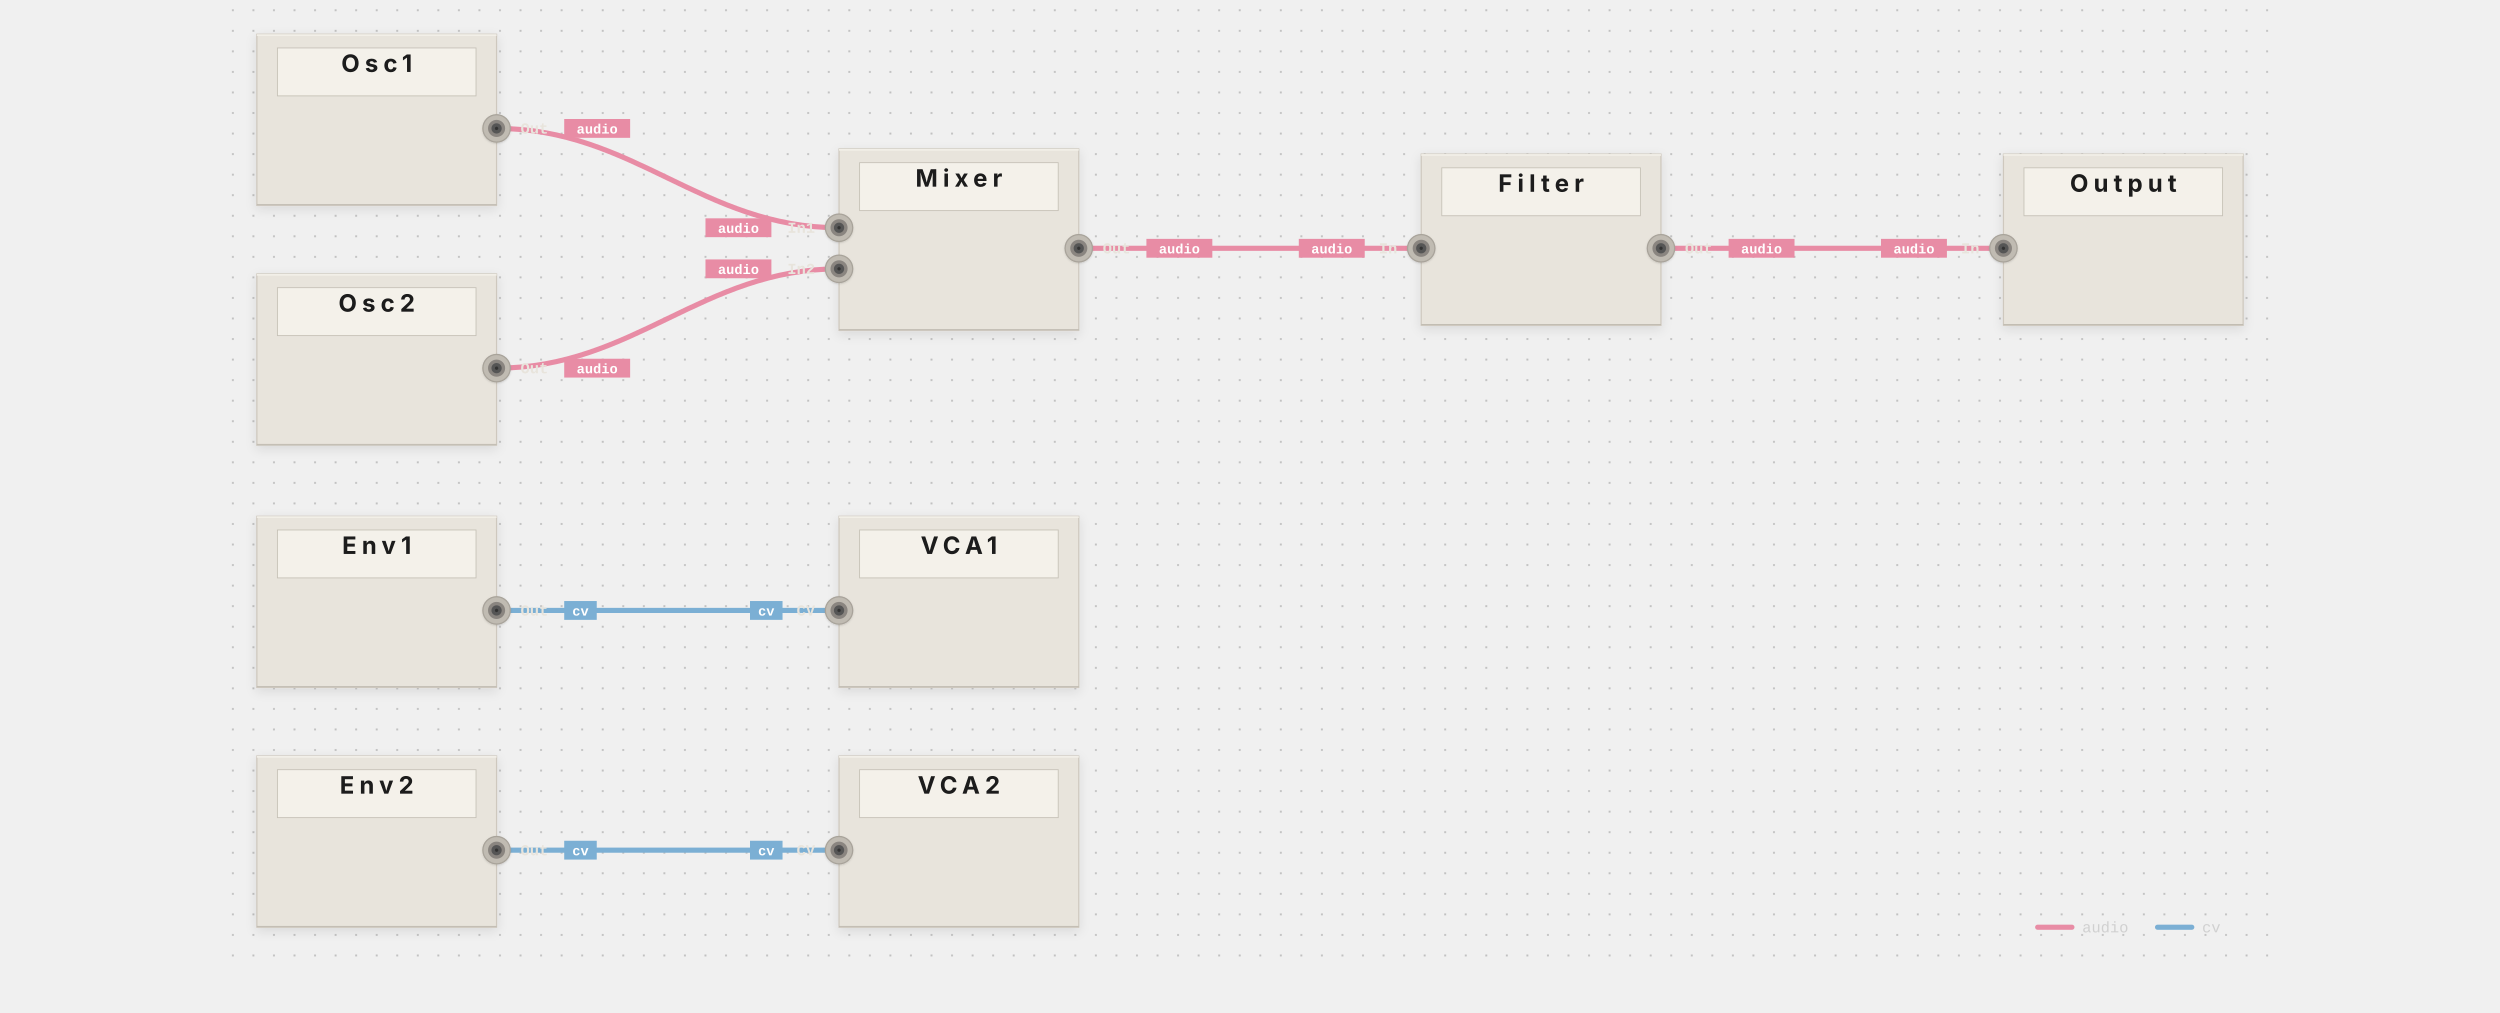
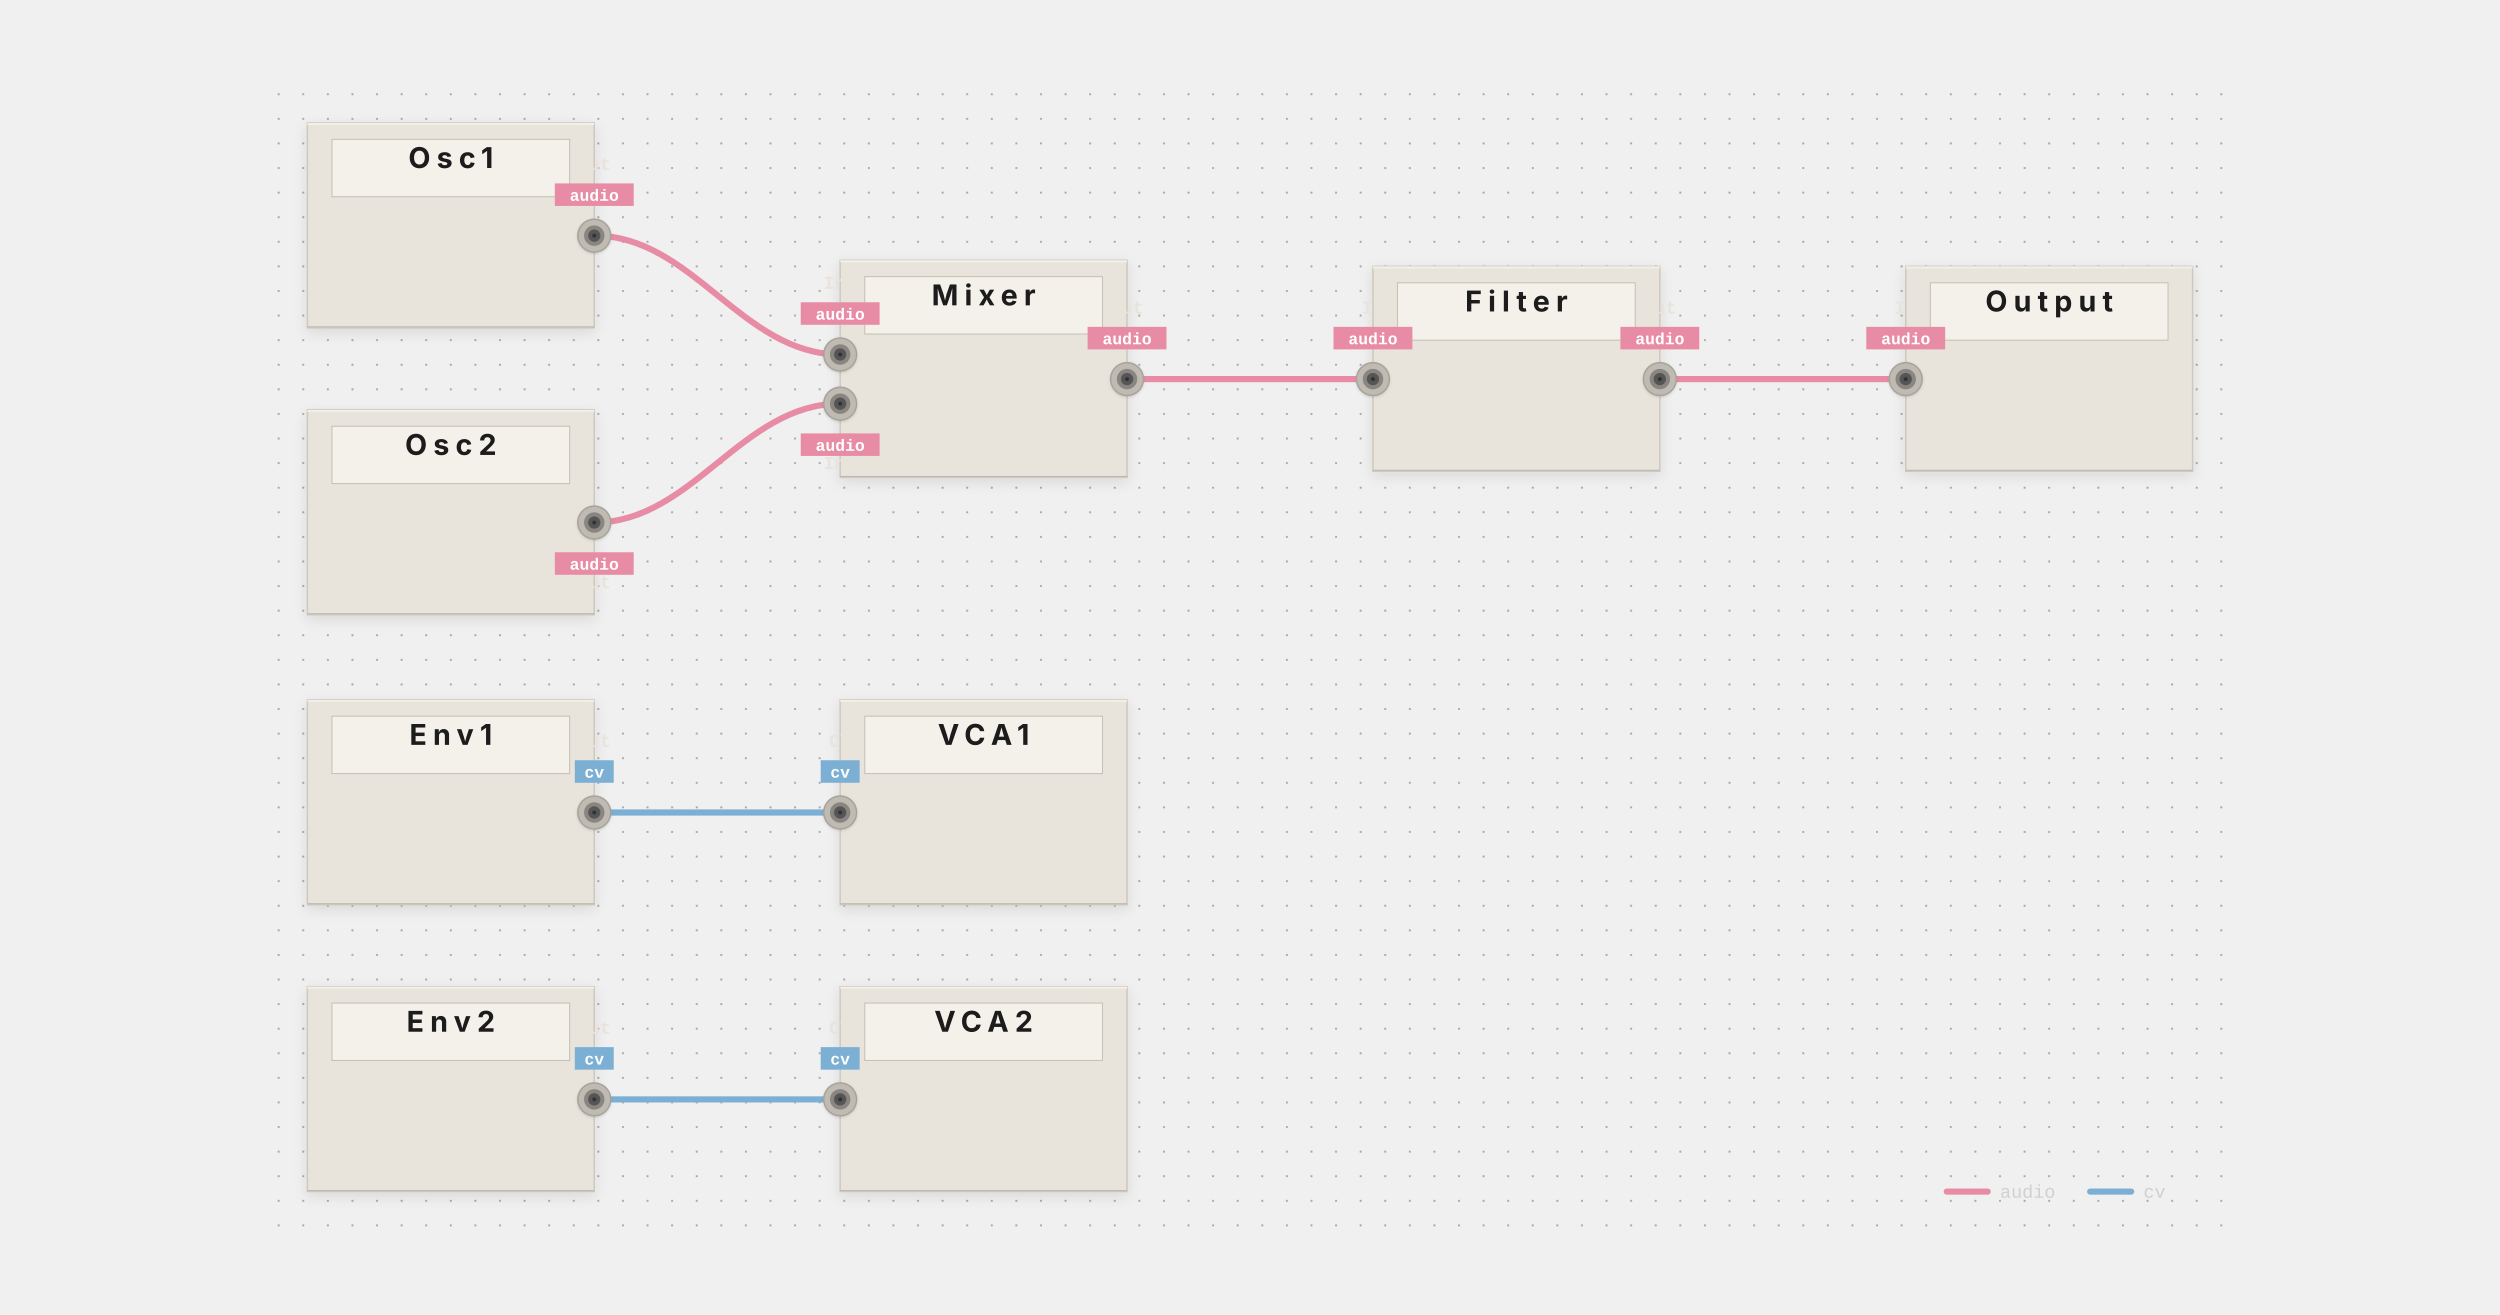
- <svg xmlns="http://www.w3.org/2000/svg" viewBox="-130 0 1460 591.5" width="100%" data-pf-min-width="1460" role="img" aria-labelledby="pf-fc6d48-title pf-fc6d48-desc">
+ <svg xmlns="http://www.w3.org/2000/svg" viewBox="-130 -40 1220 641.5" width="100%" data-pf-min-width="1220" role="img" aria-labelledby="pf-96cb9b-title pf-96cb9b-desc">
  <style>@media print { .pf-panel, .pf-jack { filter: none; } }</style>
  <defs>
-     <filter id="pf-fc6d48-panel-shadow" x="-20%" y="-20%" width="140%" height="140%">
+     <filter id="pf-96cb9b-panel-shadow" x="-20%" y="-20%" width="140%" height="140%">
      <feDropShadow dx="0" dy="2" stdDeviation="3" flood-opacity="0.1" />
    </filter>
-     <filter id="pf-fc6d48-jack-shadow" x="-20%" y="-20%" width="140%" height="140%">
+     <filter id="pf-96cb9b-jack-shadow" x="-20%" y="-20%" width="140%" height="140%">
      <feDropShadow dx="0" dy="0.5" stdDeviation="0.8" flood-opacity="0.15" />
    </filter>
-     <pattern id="pf-fc6d48-dots" width="12" height="12" patternUnits="userSpaceOnUse">
+     <pattern id="pf-96cb9b-dots" width="12" height="12" patternUnits="userSpaceOnUse">
      <circle cx="6" cy="6" r="0.5" fill="#555555" opacity="0.5" />
    </pattern>
  </defs>
  <g class="pf-layer-bg">
-     <rect width="1200" height="561.5" fill="url(#pf-fc6d48-dots)" />
+     <rect width="960" height="561.5" fill="url(#pf-96cb9b-dots)" />
  </g>
  <g class="pf-layer-cables">
-     <path d="M 160 75 C 240 75, 280 133, 360 133" stroke="#e88ca5" stroke-width="3" fill="none" stroke-linecap="round" stroke-linejoin="round" data-connection="conn-0" data-signal="audio" />
-     <path d="M 160 356.5 C 240 356.5, 280 356.5, 360 356.5" stroke="#7bafd4" stroke-width="3" fill="none" stroke-linecap="round" stroke-linejoin="round" data-connection="conn-1" data-signal="cv" />
-     <path d="M 160 215 C 240 215, 280 157, 360 157" stroke="#e88ca5" stroke-width="3" fill="none" stroke-linecap="round" stroke-linejoin="round" data-connection="conn-2" data-signal="audio" />
-     <path d="M 160 496.5 C 240 496.5, 280 496.5, 360 496.5" stroke="#7bafd4" stroke-width="3" fill="none" stroke-linecap="round" stroke-linejoin="round" data-connection="conn-3" data-signal="cv" />
-     <path d="M 500 145 C 580 145, 620 145, 700 145" stroke="#e88ca5" stroke-width="3" fill="none" stroke-linecap="round" stroke-linejoin="round" data-connection="conn-4" data-signal="audio" />
-     <path d="M 840 145 C 920 145, 960 145, 1040 145" stroke="#e88ca5" stroke-width="3" fill="none" stroke-linecap="round" stroke-linejoin="round" data-connection="conn-5" data-signal="audio" />
+     <path d="M 160 75 C 208 75, 232 133, 280 133" stroke="#e88ca5" stroke-width="3" fill="none" stroke-linecap="round" stroke-linejoin="round" data-connection="conn-0" data-signal="audio" />
+     <path d="M 160 356.5 C 208 356.5, 232 356.5, 280 356.5" stroke="#7bafd4" stroke-width="3" fill="none" stroke-linecap="round" stroke-linejoin="round" data-connection="conn-1" data-signal="cv" />
+     <path d="M 160 215 C 208 215, 232 157, 280 157" stroke="#e88ca5" stroke-width="3" fill="none" stroke-linecap="round" stroke-linejoin="round" data-connection="conn-2" data-signal="audio" />
+     <path d="M 160 496.5 C 208 496.5, 232 496.5, 280 496.5" stroke="#7bafd4" stroke-width="3" fill="none" stroke-linecap="round" stroke-linejoin="round" data-connection="conn-3" data-signal="cv" />
+     <path d="M 420 145 C 468 145, 492 145, 540 145" stroke="#e88ca5" stroke-width="3" fill="none" stroke-linecap="round" stroke-linejoin="round" data-connection="conn-4" data-signal="audio" />
+     <path d="M 680 145 C 728 145, 752 145, 800 145" stroke="#e88ca5" stroke-width="3" fill="none" stroke-linecap="round" stroke-linejoin="round" data-connection="conn-5" data-signal="audio" />
    <circle cx="160" cy="75" r="3.5" fill="#d47a93" />
-     <circle cx="360" cy="133" r="3.5" fill="#d47a93" />
+     <circle cx="280" cy="133" r="3.5" fill="#d47a93" />
    <circle cx="160" cy="356.5" r="3.5" fill="#6a9ec3" />
-     <circle cx="360" cy="356.5" r="3.5" fill="#6a9ec3" />
+     <circle cx="280" cy="356.5" r="3.5" fill="#6a9ec3" />
    <circle cx="160" cy="215" r="3.5" fill="#d47a93" />
-     <circle cx="360" cy="157" r="3.5" fill="#d47a93" />
+     <circle cx="280" cy="157" r="3.5" fill="#d47a93" />
    <circle cx="160" cy="496.5" r="3.5" fill="#6a9ec3" />
-     <circle cx="360" cy="496.5" r="3.5" fill="#6a9ec3" />
-     <circle cx="500" cy="145" r="3.5" fill="#d47a93" />
-     <circle cx="700" cy="145" r="3.5" fill="#d47a93" />
-     <circle cx="840" cy="145" r="3.5" fill="#d47a93" />
-     <circle cx="1040" cy="145" r="3.5" fill="#d47a93" />
+     <circle cx="280" cy="496.5" r="3.5" fill="#6a9ec3" />
+     <circle cx="420" cy="145" r="3.5" fill="#d47a93" />
+     <circle cx="540" cy="145" r="3.5" fill="#d47a93" />
+     <circle cx="680" cy="145" r="3.5" fill="#d47a93" />
+     <circle cx="800" cy="145" r="3.5" fill="#d47a93" />
  </g>
  <g class="pf-layer-panels">
-     <g data-module="Osc1" filter="url(#pf-fc6d48-panel-shadow)">
+     <g data-module="Osc1" filter="url(#pf-96cb9b-panel-shadow)">
      <rect x="20" y="20" width="140" height="100" fill="#e8e4dc" stroke="#cec8be" stroke-width="0.75" rx="0" />
      <line x1="20" y1="20.5" x2="160" y2="20.5" stroke="#f2efe8" stroke-width="1" />
      <line x1="20" y1="119.5" x2="160" y2="119.5" stroke="#bdb8ae" stroke-width="0.5" />
      <rect x="32" y="28" width="116" height="28" fill="#f4f1ea" stroke="#c5c0b6" stroke-width="0.5" />
      <text x="90" y="42" text-anchor="middle" font-family="system-ui, -apple-system, BlinkMacSystemFont, 'Segoe UI', sans-serif" font-size="14" font-weight="700" fill="#1a1a1a" letter-spacing="3">Osc1</text>
    </g>
-     <g data-module="Mixer" filter="url(#pf-fc6d48-panel-shadow)">
-       <rect x="360" y="87" width="140" height="106" fill="#e8e4dc" stroke="#cec8be" stroke-width="0.75" rx="0" />
-       <line x1="360" y1="87.5" x2="500" y2="87.5" stroke="#f2efe8" stroke-width="1" />
-       <line x1="360" y1="192.5" x2="500" y2="192.5" stroke="#bdb8ae" stroke-width="0.5" />
-       <rect x="372" y="95" width="116" height="28" fill="#f4f1ea" stroke="#c5c0b6" stroke-width="0.5" />
-       <text x="430" y="109" text-anchor="middle" font-family="system-ui, -apple-system, BlinkMacSystemFont, 'Segoe UI', sans-serif" font-size="14" font-weight="700" fill="#1a1a1a" letter-spacing="3">Mixer</text>
-     </g>
-     <g data-module="Env1" filter="url(#pf-fc6d48-panel-shadow)">
+     <g data-module="Mixer" filter="url(#pf-96cb9b-panel-shadow)">
+       <rect x="280" y="87" width="140" height="106" fill="#e8e4dc" stroke="#cec8be" stroke-width="0.75" rx="0" />
+       <line x1="280" y1="87.5" x2="420" y2="87.5" stroke="#f2efe8" stroke-width="1" />
+       <line x1="280" y1="192.5" x2="420" y2="192.5" stroke="#bdb8ae" stroke-width="0.5" />
+       <rect x="292" y="95" width="116" height="28" fill="#f4f1ea" stroke="#c5c0b6" stroke-width="0.5" />
+       <text x="350" y="109" text-anchor="middle" font-family="system-ui, -apple-system, BlinkMacSystemFont, 'Segoe UI', sans-serif" font-size="14" font-weight="700" fill="#1a1a1a" letter-spacing="3">Mixer</text>
+     </g>
+     <g data-module="Env1" filter="url(#pf-96cb9b-panel-shadow)">
      <rect x="20" y="301.5" width="140" height="100" fill="#e8e4dc" stroke="#cec8be" stroke-width="0.75" rx="0" />
      <line x1="20" y1="302" x2="160" y2="302" stroke="#f2efe8" stroke-width="1" />
      <line x1="20" y1="401" x2="160" y2="401" stroke="#bdb8ae" stroke-width="0.5" />
      <rect x="32" y="309.5" width="116" height="28" fill="#f4f1ea" stroke="#c5c0b6" stroke-width="0.5" />
      <text x="90" y="323.5" text-anchor="middle" font-family="system-ui, -apple-system, BlinkMacSystemFont, 'Segoe UI', sans-serif" font-size="14" font-weight="700" fill="#1a1a1a" letter-spacing="3">Env1</text>
    </g>
-     <g data-module="VCA1" filter="url(#pf-fc6d48-panel-shadow)">
-       <rect x="360" y="301.5" width="140" height="100" fill="#e8e4dc" stroke="#cec8be" stroke-width="0.75" rx="0" />
-       <line x1="360" y1="302" x2="500" y2="302" stroke="#f2efe8" stroke-width="1" />
-       <line x1="360" y1="401" x2="500" y2="401" stroke="#bdb8ae" stroke-width="0.5" />
-       <rect x="372" y="309.5" width="116" height="28" fill="#f4f1ea" stroke="#c5c0b6" stroke-width="0.5" />
-       <text x="430" y="323.5" text-anchor="middle" font-family="system-ui, -apple-system, BlinkMacSystemFont, 'Segoe UI', sans-serif" font-size="14" font-weight="700" fill="#1a1a1a" letter-spacing="3">VCA1</text>
-     </g>
-     <g data-module="Osc2" filter="url(#pf-fc6d48-panel-shadow)">
+     <g data-module="VCA1" filter="url(#pf-96cb9b-panel-shadow)">
+       <rect x="280" y="301.5" width="140" height="100" fill="#e8e4dc" stroke="#cec8be" stroke-width="0.75" rx="0" />
+       <line x1="280" y1="302" x2="420" y2="302" stroke="#f2efe8" stroke-width="1" />
+       <line x1="280" y1="401" x2="420" y2="401" stroke="#bdb8ae" stroke-width="0.5" />
+       <rect x="292" y="309.5" width="116" height="28" fill="#f4f1ea" stroke="#c5c0b6" stroke-width="0.5" />
+       <text x="350" y="323.5" text-anchor="middle" font-family="system-ui, -apple-system, BlinkMacSystemFont, 'Segoe UI', sans-serif" font-size="14" font-weight="700" fill="#1a1a1a" letter-spacing="3">VCA1</text>
+     </g>
+     <g data-module="Osc2" filter="url(#pf-96cb9b-panel-shadow)">
      <rect x="20" y="160" width="140" height="100" fill="#e8e4dc" stroke="#cec8be" stroke-width="0.75" rx="0" />
      <line x1="20" y1="160.5" x2="160" y2="160.5" stroke="#f2efe8" stroke-width="1" />
      <line x1="20" y1="259.5" x2="160" y2="259.5" stroke="#bdb8ae" stroke-width="0.5" />
      <rect x="32" y="168" width="116" height="28" fill="#f4f1ea" stroke="#c5c0b6" stroke-width="0.5" />
      <text x="90" y="182" text-anchor="middle" font-family="system-ui, -apple-system, BlinkMacSystemFont, 'Segoe UI', sans-serif" font-size="14" font-weight="700" fill="#1a1a1a" letter-spacing="3">Osc2</text>
    </g>
-     <g data-module="Env2" filter="url(#pf-fc6d48-panel-shadow)">
+     <g data-module="Env2" filter="url(#pf-96cb9b-panel-shadow)">
      <rect x="20" y="441.5" width="140" height="100" fill="#e8e4dc" stroke="#cec8be" stroke-width="0.75" rx="0" />
      <line x1="20" y1="442" x2="160" y2="442" stroke="#f2efe8" stroke-width="1" />
      <line x1="20" y1="541" x2="160" y2="541" stroke="#bdb8ae" stroke-width="0.5" />
      <rect x="32" y="449.5" width="116" height="28" fill="#f4f1ea" stroke="#c5c0b6" stroke-width="0.5" />
      <text x="90" y="463.5" text-anchor="middle" font-family="system-ui, -apple-system, BlinkMacSystemFont, 'Segoe UI', sans-serif" font-size="14" font-weight="700" fill="#1a1a1a" letter-spacing="3">Env2</text>
    </g>
-     <g data-module="VCA2" filter="url(#pf-fc6d48-panel-shadow)">
-       <rect x="360" y="441.5" width="140" height="100" fill="#e8e4dc" stroke="#cec8be" stroke-width="0.75" rx="0" />
-       <line x1="360" y1="442" x2="500" y2="442" stroke="#f2efe8" stroke-width="1" />
-       <line x1="360" y1="541" x2="500" y2="541" stroke="#bdb8ae" stroke-width="0.5" />
-       <rect x="372" y="449.5" width="116" height="28" fill="#f4f1ea" stroke="#c5c0b6" stroke-width="0.5" />
-       <text x="430" y="463.5" text-anchor="middle" font-family="system-ui, -apple-system, BlinkMacSystemFont, 'Segoe UI', sans-serif" font-size="14" font-weight="700" fill="#1a1a1a" letter-spacing="3">VCA2</text>
-     </g>
-     <g data-module="Filter" filter="url(#pf-fc6d48-panel-shadow)">
-       <rect x="700" y="90" width="140" height="100" fill="#e8e4dc" stroke="#cec8be" stroke-width="0.75" rx="0" />
-       <line x1="700" y1="90.5" x2="840" y2="90.5" stroke="#f2efe8" stroke-width="1" />
-       <line x1="700" y1="189.5" x2="840" y2="189.5" stroke="#bdb8ae" stroke-width="0.5" />
-       <rect x="712" y="98" width="116" height="28" fill="#f4f1ea" stroke="#c5c0b6" stroke-width="0.5" />
-       <text x="770" y="112" text-anchor="middle" font-family="system-ui, -apple-system, BlinkMacSystemFont, 'Segoe UI', sans-serif" font-size="14" font-weight="700" fill="#1a1a1a" letter-spacing="3">Filter</text>
-     </g>
-     <g data-module="Output" filter="url(#pf-fc6d48-panel-shadow)">
-       <rect x="1040" y="90" width="140" height="100" fill="#e8e4dc" stroke="#cec8be" stroke-width="0.75" rx="0" />
-       <line x1="1040" y1="90.5" x2="1180" y2="90.5" stroke="#f2efe8" stroke-width="1" />
-       <line x1="1040" y1="189.5" x2="1180" y2="189.5" stroke="#bdb8ae" stroke-width="0.5" />
-       <rect x="1052" y="98" width="116" height="28" fill="#f4f1ea" stroke="#c5c0b6" stroke-width="0.5" />
-       <text x="1110" y="112" text-anchor="middle" font-family="system-ui, -apple-system, BlinkMacSystemFont, 'Segoe UI', sans-serif" font-size="14" font-weight="700" fill="#1a1a1a" letter-spacing="3">Output</text>
+     <g data-module="VCA2" filter="url(#pf-96cb9b-panel-shadow)">
+       <rect x="280" y="441.5" width="140" height="100" fill="#e8e4dc" stroke="#cec8be" stroke-width="0.75" rx="0" />
+       <line x1="280" y1="442" x2="420" y2="442" stroke="#f2efe8" stroke-width="1" />
+       <line x1="280" y1="541" x2="420" y2="541" stroke="#bdb8ae" stroke-width="0.5" />
+       <rect x="292" y="449.5" width="116" height="28" fill="#f4f1ea" stroke="#c5c0b6" stroke-width="0.5" />
+       <text x="350" y="463.5" text-anchor="middle" font-family="system-ui, -apple-system, BlinkMacSystemFont, 'Segoe UI', sans-serif" font-size="14" font-weight="700" fill="#1a1a1a" letter-spacing="3">VCA2</text>
+     </g>
+     <g data-module="Filter" filter="url(#pf-96cb9b-panel-shadow)">
+       <rect x="540" y="90" width="140" height="100" fill="#e8e4dc" stroke="#cec8be" stroke-width="0.75" rx="0" />
+       <line x1="540" y1="90.5" x2="680" y2="90.5" stroke="#f2efe8" stroke-width="1" />
+       <line x1="540" y1="189.5" x2="680" y2="189.5" stroke="#bdb8ae" stroke-width="0.5" />
+       <rect x="552" y="98" width="116" height="28" fill="#f4f1ea" stroke="#c5c0b6" stroke-width="0.5" />
+       <text x="610" y="112" text-anchor="middle" font-family="system-ui, -apple-system, BlinkMacSystemFont, 'Segoe UI', sans-serif" font-size="14" font-weight="700" fill="#1a1a1a" letter-spacing="3">Filter</text>
+     </g>
+     <g data-module="Output" filter="url(#pf-96cb9b-panel-shadow)">
+       <rect x="800" y="90" width="140" height="100" fill="#e8e4dc" stroke="#cec8be" stroke-width="0.75" rx="0" />
+       <line x1="800" y1="90.5" x2="940" y2="90.5" stroke="#f2efe8" stroke-width="1" />
+       <line x1="800" y1="189.5" x2="940" y2="189.5" stroke="#bdb8ae" stroke-width="0.5" />
+       <rect x="812" y="98" width="116" height="28" fill="#f4f1ea" stroke="#c5c0b6" stroke-width="0.5" />
+       <text x="870" y="112" text-anchor="middle" font-family="system-ui, -apple-system, BlinkMacSystemFont, 'Segoe UI', sans-serif" font-size="14" font-weight="700" fill="#1a1a1a" letter-spacing="3">Output</text>
    </g>
  </g>
  <g class="pf-layer-params" />
  <g class="pf-layer-jacks">
-     <g data-port="osc1.out" filter="url(#pf-fc6d48-jack-shadow)">
+     <g data-port="osc1.out" filter="url(#pf-96cb9b-jack-shadow)">
      <circle cx="160" cy="75" r="8" fill="#c0bbb2" stroke="#a8a39a" stroke-width="0.75" />
      <circle cx="160" cy="75" r="5" fill="#8a8580" />
      <circle cx="160" cy="75" r="3" fill="#555555" />
      <circle cx="160" cy="75" r="1" fill="#333333" />
    </g>
-     <g data-port="mixer.in1" filter="url(#pf-fc6d48-jack-shadow)">
-       <circle cx="360" cy="133" r="8" fill="#c0bbb2" stroke="#a8a39a" stroke-width="0.75" />
-       <circle cx="360" cy="133" r="5" fill="#8a8580" />
-       <circle cx="360" cy="133" r="3" fill="#555555" />
-       <circle cx="360" cy="133" r="1" fill="#333333" />
-     </g>
-     <g data-port="mixer.in2" filter="url(#pf-fc6d48-jack-shadow)">
-       <circle cx="360" cy="157" r="8" fill="#c0bbb2" stroke="#a8a39a" stroke-width="0.75" />
-       <circle cx="360" cy="157" r="5" fill="#8a8580" />
-       <circle cx="360" cy="157" r="3" fill="#555555" />
-       <circle cx="360" cy="157" r="1" fill="#333333" />
-     </g>
-     <g data-port="mixer.out" filter="url(#pf-fc6d48-jack-shadow)">
-       <circle cx="500" cy="145" r="8" fill="#c0bbb2" stroke="#a8a39a" stroke-width="0.75" />
-       <circle cx="500" cy="145" r="5" fill="#8a8580" />
-       <circle cx="500" cy="145" r="3" fill="#555555" />
-       <circle cx="500" cy="145" r="1" fill="#333333" />
-     </g>
-     <g data-port="env1.out" filter="url(#pf-fc6d48-jack-shadow)">
+     <g data-port="mixer.in1" filter="url(#pf-96cb9b-jack-shadow)">
+       <circle cx="280" cy="133" r="8" fill="#c0bbb2" stroke="#a8a39a" stroke-width="0.75" />
+       <circle cx="280" cy="133" r="5" fill="#8a8580" />
+       <circle cx="280" cy="133" r="3" fill="#555555" />
+       <circle cx="280" cy="133" r="1" fill="#333333" />
+     </g>
+     <g data-port="mixer.in2" filter="url(#pf-96cb9b-jack-shadow)">
+       <circle cx="280" cy="157" r="8" fill="#c0bbb2" stroke="#a8a39a" stroke-width="0.75" />
+       <circle cx="280" cy="157" r="5" fill="#8a8580" />
+       <circle cx="280" cy="157" r="3" fill="#555555" />
+       <circle cx="280" cy="157" r="1" fill="#333333" />
+     </g>
+     <g data-port="mixer.out" filter="url(#pf-96cb9b-jack-shadow)">
+       <circle cx="420" cy="145" r="8" fill="#c0bbb2" stroke="#a8a39a" stroke-width="0.75" />
+       <circle cx="420" cy="145" r="5" fill="#8a8580" />
+       <circle cx="420" cy="145" r="3" fill="#555555" />
+       <circle cx="420" cy="145" r="1" fill="#333333" />
+     </g>
+     <g data-port="env1.out" filter="url(#pf-96cb9b-jack-shadow)">
      <circle cx="160" cy="356.5" r="8" fill="#c0bbb2" stroke="#a8a39a" stroke-width="0.75" />
      <circle cx="160" cy="356.5" r="5" fill="#8a8580" />
      <circle cx="160" cy="356.5" r="3" fill="#555555" />
      <circle cx="160" cy="356.5" r="1" fill="#333333" />
    </g>
-     <g data-port="vca1.cv" filter="url(#pf-fc6d48-jack-shadow)">
-       <circle cx="360" cy="356.5" r="8" fill="#c0bbb2" stroke="#a8a39a" stroke-width="0.75" />
-       <circle cx="360" cy="356.5" r="5" fill="#8a8580" />
-       <circle cx="360" cy="356.5" r="3" fill="#555555" />
-       <circle cx="360" cy="356.5" r="1" fill="#333333" />
-     </g>
-     <g data-port="osc2.out" filter="url(#pf-fc6d48-jack-shadow)">
+     <g data-port="vca1.cv" filter="url(#pf-96cb9b-jack-shadow)">
+       <circle cx="280" cy="356.5" r="8" fill="#c0bbb2" stroke="#a8a39a" stroke-width="0.75" />
+       <circle cx="280" cy="356.5" r="5" fill="#8a8580" />
+       <circle cx="280" cy="356.5" r="3" fill="#555555" />
+       <circle cx="280" cy="356.5" r="1" fill="#333333" />
+     </g>
+     <g data-port="osc2.out" filter="url(#pf-96cb9b-jack-shadow)">
      <circle cx="160" cy="215" r="8" fill="#c0bbb2" stroke="#a8a39a" stroke-width="0.75" />
      <circle cx="160" cy="215" r="5" fill="#8a8580" />
      <circle cx="160" cy="215" r="3" fill="#555555" />
      <circle cx="160" cy="215" r="1" fill="#333333" />
    </g>
-     <g data-port="env2.out" filter="url(#pf-fc6d48-jack-shadow)">
+     <g data-port="env2.out" filter="url(#pf-96cb9b-jack-shadow)">
      <circle cx="160" cy="496.5" r="8" fill="#c0bbb2" stroke="#a8a39a" stroke-width="0.75" />
      <circle cx="160" cy="496.5" r="5" fill="#8a8580" />
      <circle cx="160" cy="496.5" r="3" fill="#555555" />
      <circle cx="160" cy="496.5" r="1" fill="#333333" />
    </g>
-     <g data-port="vca2.cv" filter="url(#pf-fc6d48-jack-shadow)">
-       <circle cx="360" cy="496.5" r="8" fill="#c0bbb2" stroke="#a8a39a" stroke-width="0.75" />
-       <circle cx="360" cy="496.5" r="5" fill="#8a8580" />
-       <circle cx="360" cy="496.5" r="3" fill="#555555" />
-       <circle cx="360" cy="496.5" r="1" fill="#333333" />
-     </g>
-     <g data-port="filter.in" filter="url(#pf-fc6d48-jack-shadow)">
-       <circle cx="700" cy="145" r="8" fill="#c0bbb2" stroke="#a8a39a" stroke-width="0.75" />
-       <circle cx="700" cy="145" r="5" fill="#8a8580" />
-       <circle cx="700" cy="145" r="3" fill="#555555" />
-       <circle cx="700" cy="145" r="1" fill="#333333" />
-     </g>
-     <g data-port="filter.out" filter="url(#pf-fc6d48-jack-shadow)">
-       <circle cx="840" cy="145" r="8" fill="#c0bbb2" stroke="#a8a39a" stroke-width="0.75" />
-       <circle cx="840" cy="145" r="5" fill="#8a8580" />
-       <circle cx="840" cy="145" r="3" fill="#555555" />
-       <circle cx="840" cy="145" r="1" fill="#333333" />
-     </g>
-     <g data-port="output.in" filter="url(#pf-fc6d48-jack-shadow)">
-       <circle cx="1040" cy="145" r="8" fill="#c0bbb2" stroke="#a8a39a" stroke-width="0.75" />
-       <circle cx="1040" cy="145" r="5" fill="#8a8580" />
-       <circle cx="1040" cy="145" r="3" fill="#555555" />
-       <circle cx="1040" cy="145" r="1" fill="#333333" />
+     <g data-port="vca2.cv" filter="url(#pf-96cb9b-jack-shadow)">
+       <circle cx="280" cy="496.5" r="8" fill="#c0bbb2" stroke="#a8a39a" stroke-width="0.75" />
+       <circle cx="280" cy="496.5" r="5" fill="#8a8580" />
+       <circle cx="280" cy="496.5" r="3" fill="#555555" />
+       <circle cx="280" cy="496.5" r="1" fill="#333333" />
+     </g>
+     <g data-port="filter.in" filter="url(#pf-96cb9b-jack-shadow)">
+       <circle cx="540" cy="145" r="8" fill="#c0bbb2" stroke="#a8a39a" stroke-width="0.75" />
+       <circle cx="540" cy="145" r="5" fill="#8a8580" />
+       <circle cx="540" cy="145" r="3" fill="#555555" />
+       <circle cx="540" cy="145" r="1" fill="#333333" />
+     </g>
+     <g data-port="filter.out" filter="url(#pf-96cb9b-jack-shadow)">
+       <circle cx="680" cy="145" r="8" fill="#c0bbb2" stroke="#a8a39a" stroke-width="0.75" />
+       <circle cx="680" cy="145" r="5" fill="#8a8580" />
+       <circle cx="680" cy="145" r="3" fill="#555555" />
+       <circle cx="680" cy="145" r="1" fill="#333333" />
+     </g>
+     <g data-port="output.in" filter="url(#pf-96cb9b-jack-shadow)">
+       <circle cx="800" cy="145" r="8" fill="#c0bbb2" stroke="#a8a39a" stroke-width="0.75" />
+       <circle cx="800" cy="145" r="5" fill="#8a8580" />
+       <circle cx="800" cy="145" r="3" fill="#555555" />
+       <circle cx="800" cy="145" r="1" fill="#333333" />
    </g>
  </g>
  <g class="pf-layer-labels">
-     <text x="174" y="78" font-family="'SF Mono', 'Fira Code', Consolas, 'Courier New', monospace" font-size="9" fill="#e8e4dc" font-weight="600" text-anchor="start">Out</text>
-     <rect class="pf-port-pill" x="199.5" y="69.5" width="38.5" height="11" rx="0" fill="#e88ca5" data-signal="audio" />
-     <text class="pf-port-pill-text" x="218.75" y="78" text-anchor="middle" font-family="'SF Mono', 'Fira Code', Consolas, 'Courier New', monospace" font-size="8" fill="#ffffff" font-weight="600">audio</text>
-     <text x="346" y="136" font-family="'SF Mono', 'Fira Code', Consolas, 'Courier New', monospace" font-size="9" fill="#e8e4dc" font-weight="600" text-anchor="end">In1</text>
-     <rect class="pf-port-pill" x="282" y="127.5" width="38.5" height="11" rx="0" fill="#e88ca5" data-signal="audio" />
-     <text class="pf-port-pill-text" x="301.25" y="136" text-anchor="middle" font-family="'SF Mono', 'Fira Code', Consolas, 'Courier New', monospace" font-size="8" fill="#ffffff" font-weight="600">audio</text>
-     <text x="346" y="160" font-family="'SF Mono', 'Fira Code', Consolas, 'Courier New', monospace" font-size="9" fill="#e8e4dc" font-weight="600" text-anchor="end">In2</text>
-     <rect class="pf-port-pill" x="282" y="151.5" width="38.5" height="11" rx="0" fill="#e88ca5" data-signal="audio" />
-     <text class="pf-port-pill-text" x="301.25" y="160" text-anchor="middle" font-family="'SF Mono', 'Fira Code', Consolas, 'Courier New', monospace" font-size="8" fill="#ffffff" font-weight="600">audio</text>
-     <text x="514" y="148" font-family="'SF Mono', 'Fira Code', Consolas, 'Courier New', monospace" font-size="9" fill="#e8e4dc" font-weight="600" text-anchor="start">Out</text>
-     <rect class="pf-port-pill" x="539.5" y="139.5" width="38.5" height="11" rx="0" fill="#e88ca5" data-signal="audio" />
-     <text class="pf-port-pill-text" x="558.75" y="148" text-anchor="middle" font-family="'SF Mono', 'Fira Code', Consolas, 'Courier New', monospace" font-size="8" fill="#ffffff" font-weight="600">audio</text>
-     <text x="174" y="359.5" font-family="'SF Mono', 'Fira Code', Consolas, 'Courier New', monospace" font-size="9" fill="#e8e4dc" font-weight="600" text-anchor="start">Out</text>
-     <rect class="pf-port-pill" x="199.5" y="351" width="19" height="11" rx="0" fill="#7bafd4" data-signal="cv" />
-     <text class="pf-port-pill-text" x="209" y="359.5" text-anchor="middle" font-family="'SF Mono', 'Fira Code', Consolas, 'Courier New', monospace" font-size="8" fill="#ffffff" font-weight="600">cv</text>
-     <text x="346" y="359.5" font-family="'SF Mono', 'Fira Code', Consolas, 'Courier New', monospace" font-size="9" fill="#e8e4dc" font-weight="600" text-anchor="end">CV</text>
-     <rect class="pf-port-pill" x="308" y="351" width="19" height="11" rx="0" fill="#7bafd4" data-signal="cv" />
-     <text class="pf-port-pill-text" x="317.5" y="359.5" text-anchor="middle" font-family="'SF Mono', 'Fira Code', Consolas, 'Courier New', monospace" font-size="8" fill="#ffffff" font-weight="600">cv</text>
-     <text x="174" y="218" font-family="'SF Mono', 'Fira Code', Consolas, 'Courier New', monospace" font-size="9" fill="#e8e4dc" font-weight="600" text-anchor="start">Out</text>
-     <rect class="pf-port-pill" x="199.5" y="209.5" width="38.5" height="11" rx="0" fill="#e88ca5" data-signal="audio" />
-     <text class="pf-port-pill-text" x="218.75" y="218" text-anchor="middle" font-family="'SF Mono', 'Fira Code', Consolas, 'Courier New', monospace" font-size="8" fill="#ffffff" font-weight="600">audio</text>
-     <text x="174" y="499.5" font-family="'SF Mono', 'Fira Code', Consolas, 'Courier New', monospace" font-size="9" fill="#e8e4dc" font-weight="600" text-anchor="start">Out</text>
-     <rect class="pf-port-pill" x="199.5" y="491" width="19" height="11" rx="0" fill="#7bafd4" data-signal="cv" />
-     <text class="pf-port-pill-text" x="209" y="499.5" text-anchor="middle" font-family="'SF Mono', 'Fira Code', Consolas, 'Courier New', monospace" font-size="8" fill="#ffffff" font-weight="600">cv</text>
-     <text x="346" y="499.5" font-family="'SF Mono', 'Fira Code', Consolas, 'Courier New', monospace" font-size="9" fill="#e8e4dc" font-weight="600" text-anchor="end">CV</text>
-     <rect class="pf-port-pill" x="308" y="491" width="19" height="11" rx="0" fill="#7bafd4" data-signal="cv" />
-     <text class="pf-port-pill-text" x="317.5" y="499.5" text-anchor="middle" font-family="'SF Mono', 'Fira Code', Consolas, 'Courier New', monospace" font-size="8" fill="#ffffff" font-weight="600">cv</text>
-     <text x="686" y="148" font-family="'SF Mono', 'Fira Code', Consolas, 'Courier New', monospace" font-size="9" fill="#e8e4dc" font-weight="600" text-anchor="end">In</text>
-     <rect class="pf-port-pill" x="628.5" y="139.5" width="38.5" height="11" rx="0" fill="#e88ca5" data-signal="audio" />
-     <text class="pf-port-pill-text" x="647.75" y="148" text-anchor="middle" font-family="'SF Mono', 'Fira Code', Consolas, 'Courier New', monospace" font-size="8" fill="#ffffff" font-weight="600">audio</text>
-     <text x="854" y="148" font-family="'SF Mono', 'Fira Code', Consolas, 'Courier New', monospace" font-size="9" fill="#e8e4dc" font-weight="600" text-anchor="start">Out</text>
-     <rect class="pf-port-pill" x="879.5" y="139.5" width="38.5" height="11" rx="0" fill="#e88ca5" data-signal="audio" />
-     <text class="pf-port-pill-text" x="898.75" y="148" text-anchor="middle" font-family="'SF Mono', 'Fira Code', Consolas, 'Courier New', monospace" font-size="8" fill="#ffffff" font-weight="600">audio</text>
-     <text x="1026" y="148" font-family="'SF Mono', 'Fira Code', Consolas, 'Courier New', monospace" font-size="9" fill="#e8e4dc" font-weight="600" text-anchor="end">In</text>
-     <rect class="pf-port-pill" x="968.5" y="139.5" width="38.5" height="11" rx="0" fill="#e88ca5" data-signal="audio" />
-     <text class="pf-port-pill-text" x="987.75" y="148" text-anchor="middle" font-family="'SF Mono', 'Fira Code', Consolas, 'Courier New', monospace" font-size="8" fill="#ffffff" font-weight="600">audio</text>
+     <text x="160" y="43" font-family="'SF Mono', 'Fira Code', Consolas, 'Courier New', monospace" font-size="9" fill="#e8e4dc" font-weight="600" text-anchor="middle">Out</text>
+     <rect class="pf-port-pill" x="140.75" y="49.5" width="38.5" height="11" rx="0" fill="#e88ca5" data-signal="audio" />
+     <text class="pf-port-pill-text" x="160" y="58" text-anchor="middle" font-family="'SF Mono', 'Fira Code', Consolas, 'Courier New', monospace" font-size="8" fill="#ffffff" font-weight="600">audio</text>
+     <text x="280" y="101" font-family="'SF Mono', 'Fira Code', Consolas, 'Courier New', monospace" font-size="9" fill="#e8e4dc" font-weight="600" text-anchor="middle">In1</text>
+     <rect class="pf-port-pill" x="260.75" y="107.5" width="38.5" height="11" rx="0" fill="#e88ca5" data-signal="audio" />
+     <text class="pf-port-pill-text" x="280" y="116" text-anchor="middle" font-family="'SF Mono', 'Fira Code', Consolas, 'Courier New', monospace" font-size="8" fill="#ffffff" font-weight="600">audio</text>
+     <text x="280" y="189" font-family="'SF Mono', 'Fira Code', Consolas, 'Courier New', monospace" font-size="9" fill="#e8e4dc" font-weight="600" text-anchor="middle">In2</text>
+     <rect class="pf-port-pill" x="260.75" y="171.5" width="38.5" height="11" rx="0" fill="#e88ca5" data-signal="audio" />
+     <text class="pf-port-pill-text" x="280" y="180" text-anchor="middle" font-family="'SF Mono', 'Fira Code', Consolas, 'Courier New', monospace" font-size="8" fill="#ffffff" font-weight="600">audio</text>
+     <text x="420" y="113" font-family="'SF Mono', 'Fira Code', Consolas, 'Courier New', monospace" font-size="9" fill="#e8e4dc" font-weight="600" text-anchor="middle">Out</text>
+     <rect class="pf-port-pill" x="400.75" y="119.5" width="38.5" height="11" rx="0" fill="#e88ca5" data-signal="audio" />
+     <text class="pf-port-pill-text" x="420" y="128" text-anchor="middle" font-family="'SF Mono', 'Fira Code', Consolas, 'Courier New', monospace" font-size="8" fill="#ffffff" font-weight="600">audio</text>
+     <text x="160" y="324.5" font-family="'SF Mono', 'Fira Code', Consolas, 'Courier New', monospace" font-size="9" fill="#e8e4dc" font-weight="600" text-anchor="middle">Out</text>
+     <rect class="pf-port-pill" x="150.5" y="331" width="19" height="11" rx="0" fill="#7bafd4" data-signal="cv" />
+     <text class="pf-port-pill-text" x="160" y="339.5" text-anchor="middle" font-family="'SF Mono', 'Fira Code', Consolas, 'Courier New', monospace" font-size="8" fill="#ffffff" font-weight="600">cv</text>
+     <text x="280" y="324.5" font-family="'SF Mono', 'Fira Code', Consolas, 'Courier New', monospace" font-size="9" fill="#e8e4dc" font-weight="600" text-anchor="middle">CV</text>
+     <rect class="pf-port-pill" x="270.5" y="331" width="19" height="11" rx="0" fill="#7bafd4" data-signal="cv" />
+     <text class="pf-port-pill-text" x="280" y="339.5" text-anchor="middle" font-family="'SF Mono', 'Fira Code', Consolas, 'Courier New', monospace" font-size="8" fill="#ffffff" font-weight="600">cv</text>
+     <text x="160" y="247" font-family="'SF Mono', 'Fira Code', Consolas, 'Courier New', monospace" font-size="9" fill="#e8e4dc" font-weight="600" text-anchor="middle">Out</text>
+     <rect class="pf-port-pill" x="140.75" y="229.5" width="38.5" height="11" rx="0" fill="#e88ca5" data-signal="audio" />
+     <text class="pf-port-pill-text" x="160" y="238" text-anchor="middle" font-family="'SF Mono', 'Fira Code', Consolas, 'Courier New', monospace" font-size="8" fill="#ffffff" font-weight="600">audio</text>
+     <text x="160" y="464.5" font-family="'SF Mono', 'Fira Code', Consolas, 'Courier New', monospace" font-size="9" fill="#e8e4dc" font-weight="600" text-anchor="middle">Out</text>
+     <rect class="pf-port-pill" x="150.5" y="471" width="19" height="11" rx="0" fill="#7bafd4" data-signal="cv" />
+     <text class="pf-port-pill-text" x="160" y="479.5" text-anchor="middle" font-family="'SF Mono', 'Fira Code', Consolas, 'Courier New', monospace" font-size="8" fill="#ffffff" font-weight="600">cv</text>
+     <text x="280" y="464.5" font-family="'SF Mono', 'Fira Code', Consolas, 'Courier New', monospace" font-size="9" fill="#e8e4dc" font-weight="600" text-anchor="middle">CV</text>
+     <rect class="pf-port-pill" x="270.5" y="471" width="19" height="11" rx="0" fill="#7bafd4" data-signal="cv" />
+     <text class="pf-port-pill-text" x="280" y="479.5" text-anchor="middle" font-family="'SF Mono', 'Fira Code', Consolas, 'Courier New', monospace" font-size="8" fill="#ffffff" font-weight="600">cv</text>
+     <text x="540" y="113" font-family="'SF Mono', 'Fira Code', Consolas, 'Courier New', monospace" font-size="9" fill="#e8e4dc" font-weight="600" text-anchor="middle">In</text>
+     <rect class="pf-port-pill" x="520.75" y="119.5" width="38.5" height="11" rx="0" fill="#e88ca5" data-signal="audio" />
+     <text class="pf-port-pill-text" x="540" y="128" text-anchor="middle" font-family="'SF Mono', 'Fira Code', Consolas, 'Courier New', monospace" font-size="8" fill="#ffffff" font-weight="600">audio</text>
+     <text x="680" y="113" font-family="'SF Mono', 'Fira Code', Consolas, 'Courier New', monospace" font-size="9" fill="#e8e4dc" font-weight="600" text-anchor="middle">Out</text>
+     <rect class="pf-port-pill" x="660.75" y="119.5" width="38.5" height="11" rx="0" fill="#e88ca5" data-signal="audio" />
+     <text class="pf-port-pill-text" x="680" y="128" text-anchor="middle" font-family="'SF Mono', 'Fira Code', Consolas, 'Courier New', monospace" font-size="8" fill="#ffffff" font-weight="600">audio</text>
+     <text x="800" y="113" font-family="'SF Mono', 'Fira Code', Consolas, 'Courier New', monospace" font-size="9" fill="#e8e4dc" font-weight="600" text-anchor="middle">In</text>
+     <rect class="pf-port-pill" x="780.75" y="119.5" width="38.5" height="11" rx="0" fill="#e88ca5" data-signal="audio" />
+     <text class="pf-port-pill-text" x="800" y="128" text-anchor="middle" font-family="'SF Mono', 'Fira Code', Consolas, 'Courier New', monospace" font-size="8" fill="#ffffff" font-weight="600">audio</text>
  </g>
  <g class="pf-layer-annotations" />
  <g class="pf-layer-legend">
-     <g transform="translate(1060, 541.5)">
+     <g transform="translate(820, 541.5)">
      <line x1="0" y1="0" x2="20" y2="0" stroke="#e88ca5" stroke-width="3" stroke-linecap="round" />
      <text x="26" y="3" font-family="'SF Mono', 'Fira Code', Consolas, 'Courier New', monospace" font-size="9" fill="#d0d0d0">audio</text>
    </g>
-     <g transform="translate(1130, 541.5)">
+     <g transform="translate(890, 541.5)">
      <line x1="0" y1="0" x2="20" y2="0" stroke="#7bafd4" stroke-width="3" stroke-linecap="round" />
      <text x="26" y="3" font-family="'SF Mono', 'Fira Code', Consolas, 'Courier New', monospace" font-size="9" fill="#d0d0d0">cv</text>
    </g>
  </g>
</svg>
